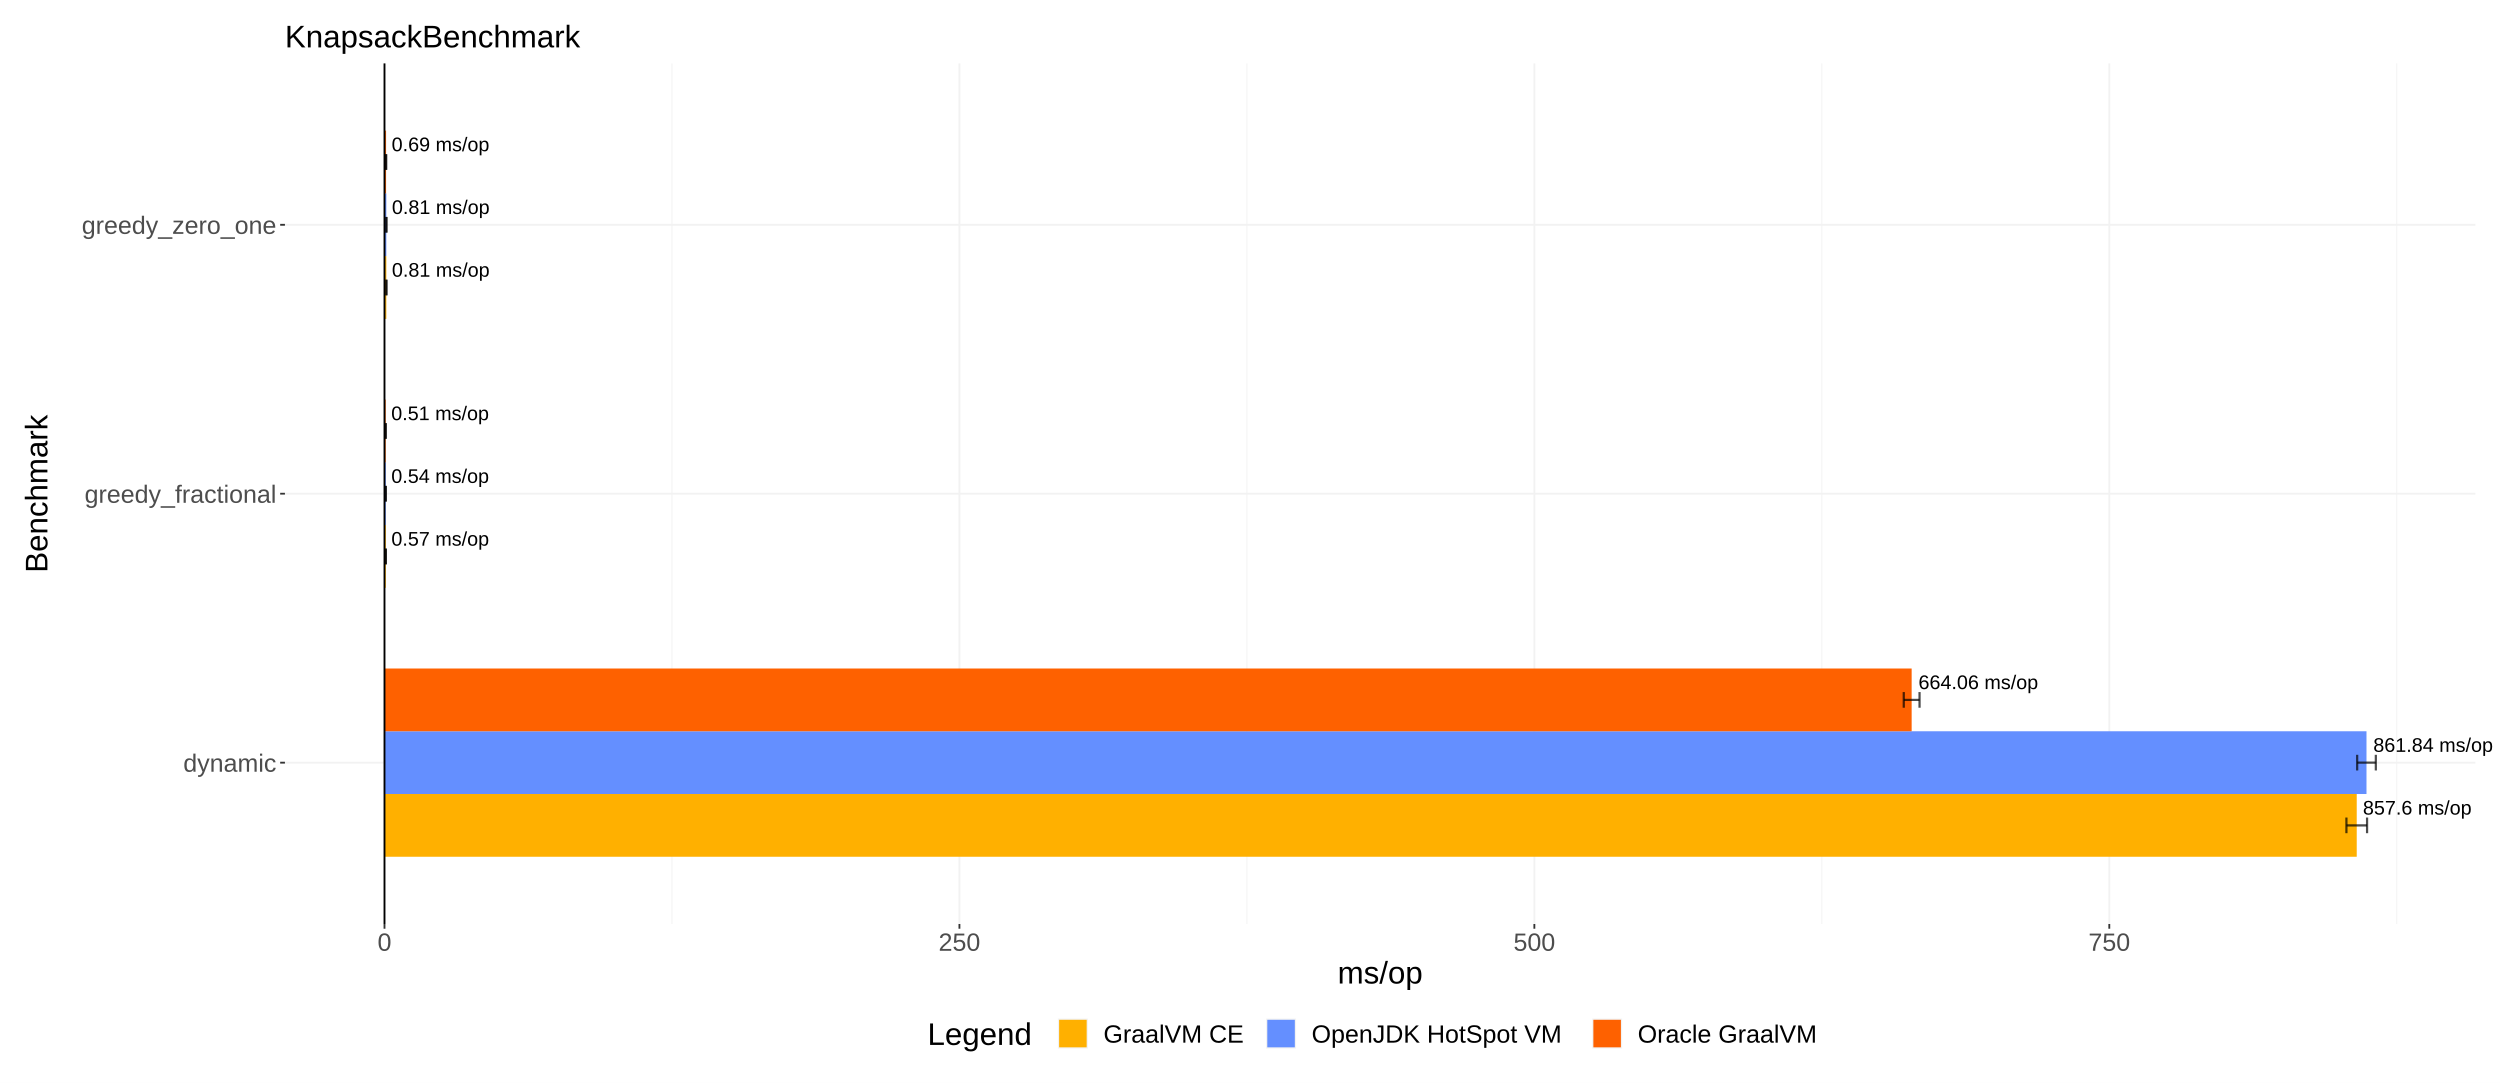
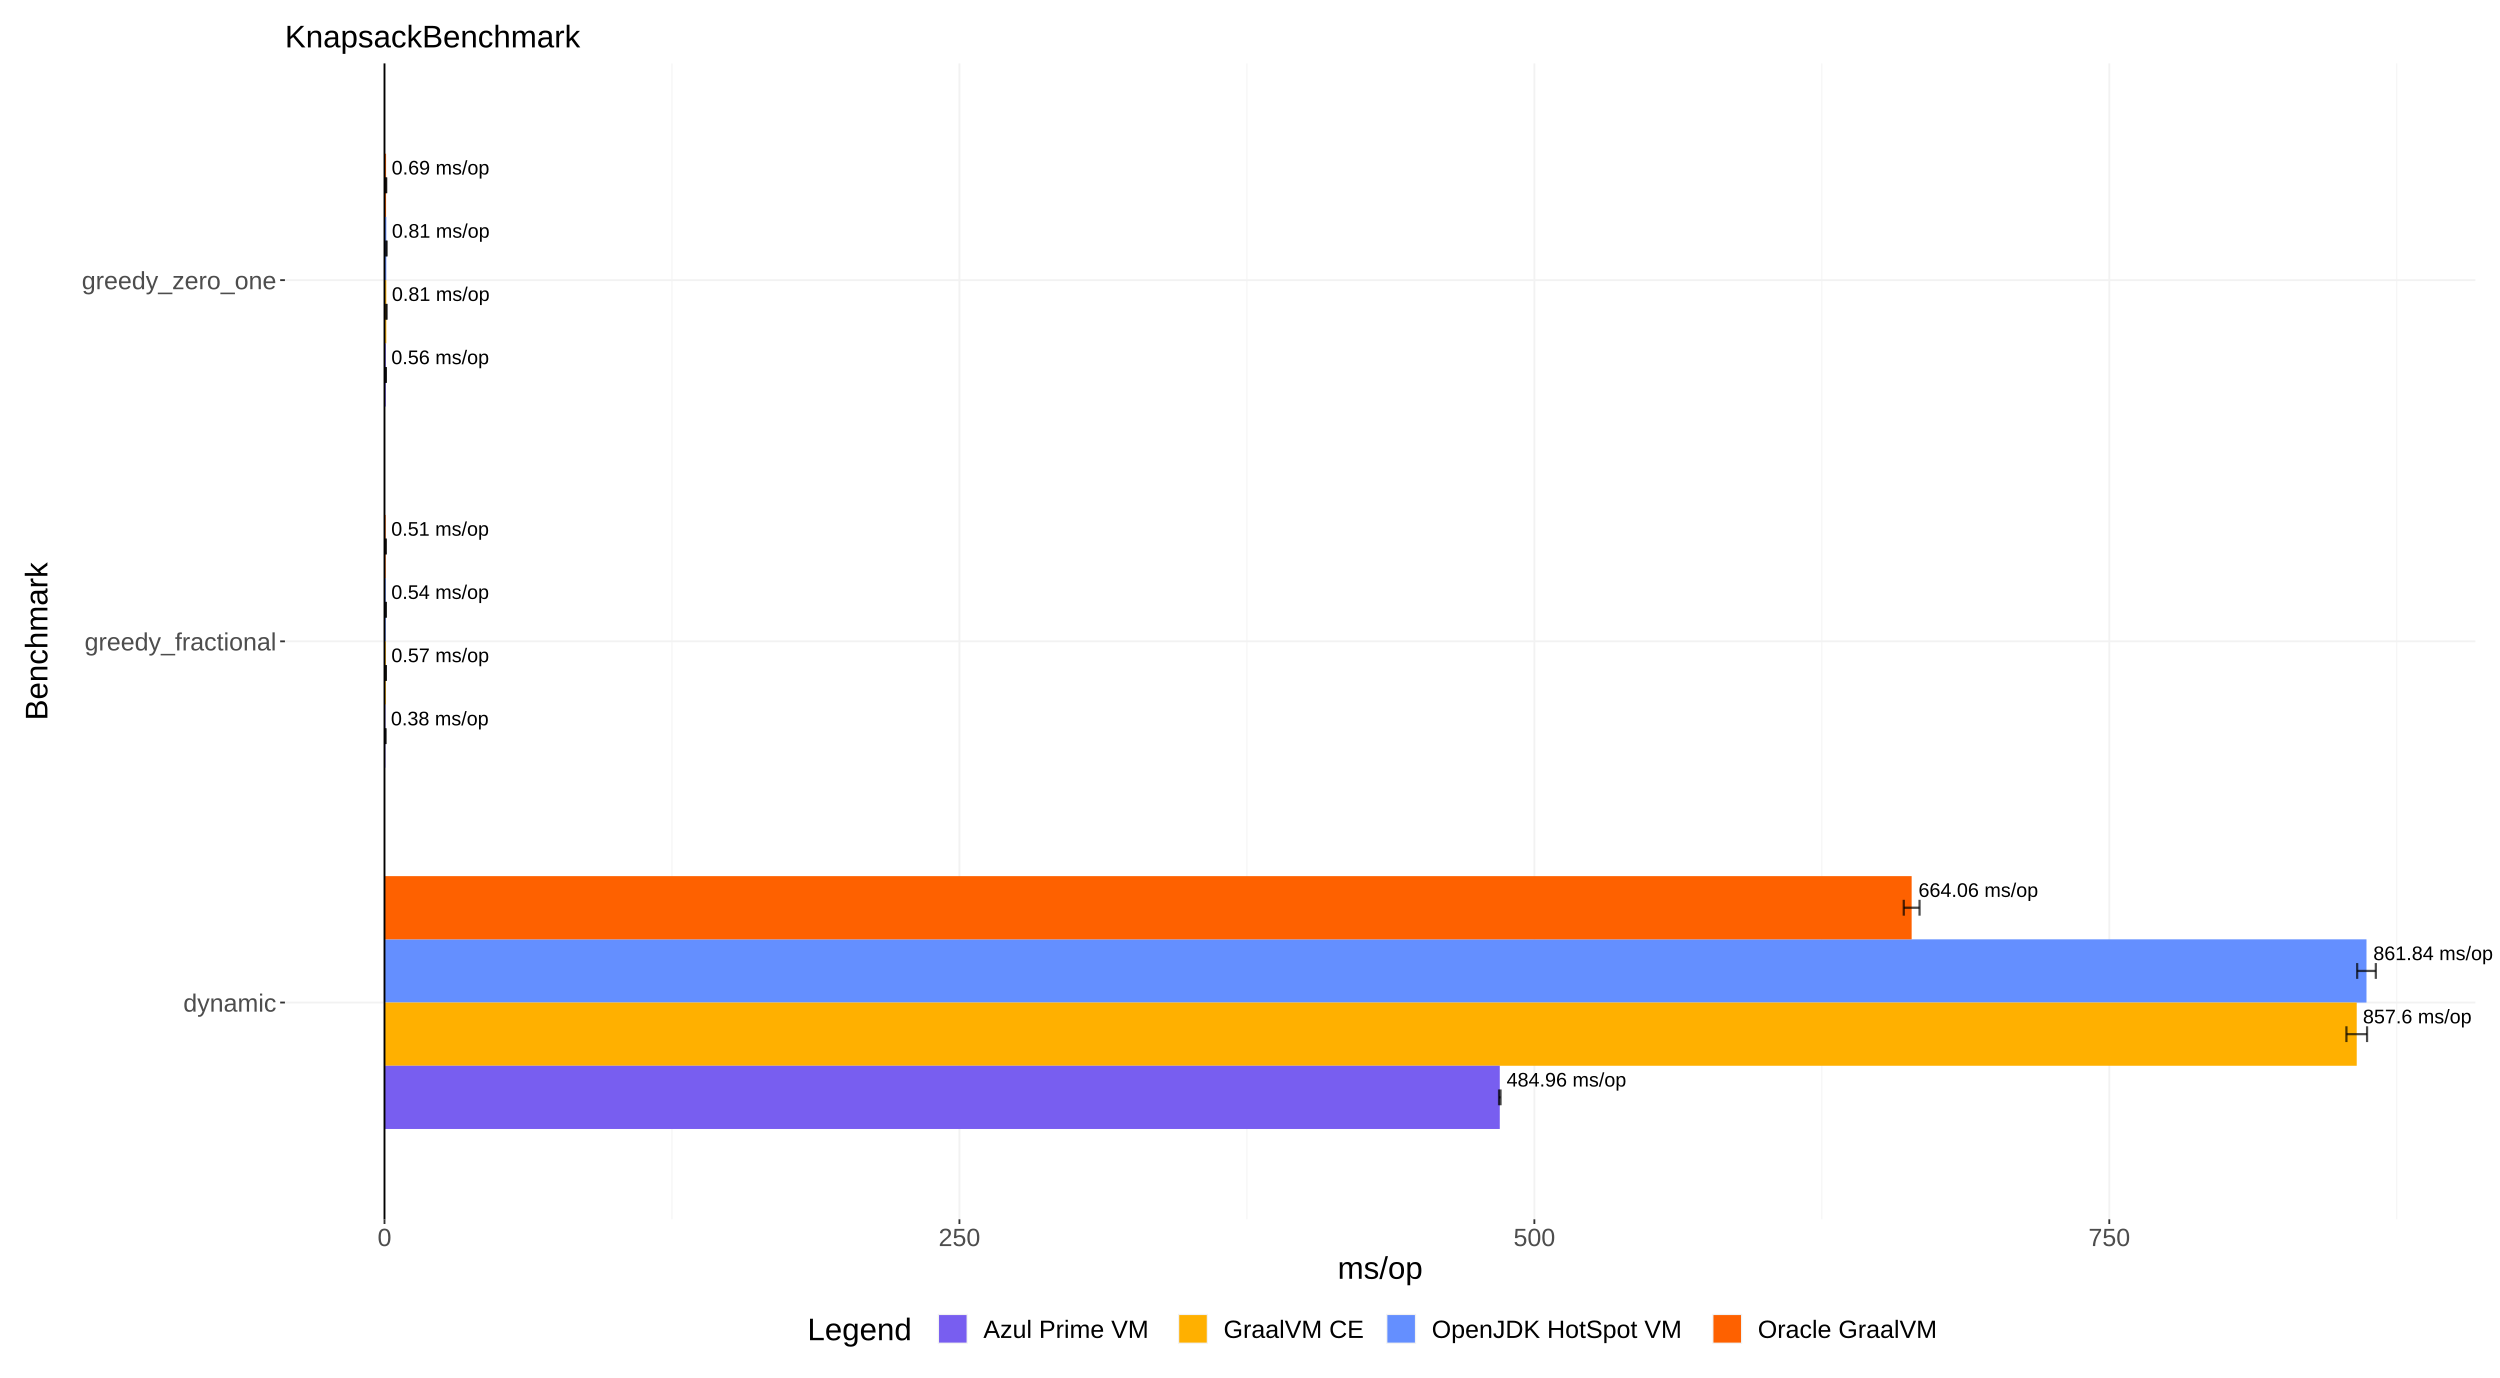
- <svg xmlns="http://www.w3.org/2000/svg" class="svglite" width="1440.00pt" height="623.62pt" viewBox="0 0 1440.00 623.62">
+ <svg xmlns="http://www.w3.org/2000/svg" class="svglite" width="1440.00pt" height="793.70pt" viewBox="0 0 1440.00 793.70">
  <defs>
    <style type="text/css">
    .svglite line, .svglite polyline, .svglite polygon, .svglite path, .svglite rect, .svglite circle {
      fill: none;
      stroke: #000000;
      stroke-linecap: round;
      stroke-linejoin: round;
      stroke-miterlimit: 10.00;
    }
    .svglite text {
      white-space: pre;
    }
  </style>
  </defs>
  <rect width="100%" height="100%" style="stroke: none; fill: #FFFFFF;" />
  <defs>
-     <clipPath id="cpMC4wMHwxNDQwLjAwfDAuMDB8NjIzLjYy">
-       <rect x="0.00" y="0.00" width="1440.00" height="623.62" />
+     <clipPath id="cpMC4wMHwxNDQwLjAwfDAuMDB8NzkzLjcw">
+       <rect x="0.00" y="0.00" width="1440.00" height="793.70" />
    </clipPath>
  </defs>
-   <g clip-path="url(#cpMC4wMHwxNDQwLjAwfDAuMDB8NjIzLjYy)">
-     <rect x="0.00" y="0.00" width="1440.00" height="623.62" style="stroke-width: 1.07; stroke: #FFFFFF; fill: #FFFFFF;" />
-     <rect x="164.12" y="36.52" width="1261.70" height="495.70" style="stroke-width: 1.07; stroke: none;" />
-     <polyline points="387.05,532.22 387.05,36.52 " style="stroke-width: 0.53; stroke: #F2F2F2; stroke-linecap: butt;" />
-     <polyline points="718.21,532.22 718.21,36.52 " style="stroke-width: 0.53; stroke: #F2F2F2; stroke-linecap: butt;" />
-     <polyline points="1049.37,532.22 1049.37,36.52 " style="stroke-width: 0.53; stroke: #F2F2F2; stroke-linecap: butt;" />
-     <polyline points="1380.53,532.22 1380.53,36.52 " style="stroke-width: 0.53; stroke: #F2F2F2; stroke-linecap: butt;" />
-     <polyline points="164.12,439.28 1425.83,439.28 " style="stroke-width: 1.07; stroke: #F2F2F2; stroke-linecap: butt;" />
-     <polyline points="164.12,284.37 1425.83,284.37 " style="stroke-width: 1.07; stroke: #F2F2F2; stroke-linecap: butt;" />
-     <polyline points="164.12,129.47 1425.83,129.47 " style="stroke-width: 1.07; stroke: #F2F2F2; stroke-linecap: butt;" />
-     <polyline points="221.47,532.22 221.47,36.52 " style="stroke-width: 1.07; stroke: #F2F2F2; stroke-linecap: butt;" />
-     <polyline points="552.63,532.22 552.63,36.52 " style="stroke-width: 1.07; stroke: #F2F2F2; stroke-linecap: butt;" />
-     <polyline points="883.79,532.22 883.79,36.52 " style="stroke-width: 1.07; stroke: #F2F2F2; stroke-linecap: butt;" />
-     <polyline points="1214.95,532.22 1214.95,36.52 " style="stroke-width: 1.07; stroke: #F2F2F2; stroke-linecap: butt;" />
-     <rect x="221.47" y="421.21" width="1141.63" height="36.14" style="stroke-width: 1.07; stroke: none; stroke-linecap: butt; stroke-linejoin: miter; fill: #648FFF;" />
-     <rect x="221.47" y="266.30" width="0.72" height="36.14" style="stroke-width: 1.07; stroke: none; stroke-linecap: butt; stroke-linejoin: miter; fill: #648FFF;" />
-     <rect x="221.47" y="111.39" width="1.07" height="36.14" style="stroke-width: 1.07; stroke: none; stroke-linecap: butt; stroke-linejoin: miter; fill: #648FFF;" />
-     <rect x="221.47" y="457.35" width="1136.01" height="36.14" style="stroke-width: 1.07; stroke: none; stroke-linecap: butt; stroke-linejoin: miter; fill: #FFB000;" />
-     <rect x="221.47" y="302.45" width="0.76" height="36.14" style="stroke-width: 1.07; stroke: none; stroke-linecap: butt; stroke-linejoin: miter; fill: #FFB000;" />
-     <rect x="221.47" y="147.54" width="1.07" height="36.14" style="stroke-width: 1.07; stroke: none; stroke-linecap: butt; stroke-linejoin: miter; fill: #FFB000;" />
-     <rect x="221.47" y="385.06" width="879.64" height="36.14" style="stroke-width: 1.07; stroke: none; stroke-linecap: butt; stroke-linejoin: miter; fill: #FE6100;" />
-     <rect x="221.47" y="230.16" width="0.68" height="36.14" style="stroke-width: 1.07; stroke: none; stroke-linecap: butt; stroke-linejoin: miter; fill: #FE6100;" />
-     <rect x="221.47" y="75.25" width="0.91" height="36.14" style="stroke-width: 1.07; stroke: none; stroke-linecap: butt; stroke-linejoin: miter; fill: #FE6100;" />
-     <text x="1367.02" y="433.06" style="font-size: 11.38px; font-family: &quot;Liberation Sans&quot;;" textLength="78.43px" lengthAdjust="spacingAndGlyphs">861.84 ms/op</text>
-     <text x="225.39" y="278.15" style="font-size: 11.38px; font-family: &quot;Liberation Sans&quot;;" textLength="63.96px" lengthAdjust="spacingAndGlyphs">0.54 ms/op</text>
-     <text x="225.74" y="123.25" style="font-size: 11.38px; font-family: &quot;Liberation Sans&quot;;" textLength="63.96px" lengthAdjust="spacingAndGlyphs">0.81 ms/op</text>
-     <text x="1361.04" y="469.20" style="font-size: 11.38px; font-family: &quot;Liberation Sans&quot;;" textLength="71.19px" lengthAdjust="spacingAndGlyphs">857.6 ms/op</text>
-     <text x="225.43" y="314.30" style="font-size: 11.38px; font-family: &quot;Liberation Sans&quot;;" textLength="63.96px" lengthAdjust="spacingAndGlyphs">0.57 ms/op</text>
-     <text x="225.74" y="159.39" style="font-size: 11.38px; font-family: &quot;Liberation Sans&quot;;" textLength="63.96px" lengthAdjust="spacingAndGlyphs">0.81 ms/op</text>
-     <text x="1105.04" y="396.91" style="font-size: 11.38px; font-family: &quot;Liberation Sans&quot;;" textLength="78.43px" lengthAdjust="spacingAndGlyphs">664.06 ms/op</text>
-     <text x="225.35" y="242.01" style="font-size: 11.38px; font-family: &quot;Liberation Sans&quot;;" textLength="63.96px" lengthAdjust="spacingAndGlyphs">0.51 ms/op</text>
-     <text x="225.59" y="87.10" style="font-size: 11.38px; font-family: &quot;Liberation Sans&quot;;" textLength="63.96px" lengthAdjust="spacingAndGlyphs">0.69 ms/op</text>
-     <polyline points="1368.48,443.80 1368.48,434.76 " style="stroke-width: 1.28; stroke: #000000; stroke-opacity: 0.70; stroke-linecap: butt;" />
-     <polyline points="1368.48,439.28 1357.73,439.28 " style="stroke-width: 1.28; stroke: #000000; stroke-opacity: 0.70; stroke-linecap: butt;" />
-     <polyline points="1357.73,443.80 1357.73,434.76 " style="stroke-width: 1.28; stroke: #000000; stroke-opacity: 0.70; stroke-linecap: butt;" />
-     <polyline points="222.20,288.89 222.20,279.86 " style="stroke-width: 1.28; stroke: #000000; stroke-opacity: 0.70; stroke-linecap: butt;" />
-     <polyline points="222.20,284.37 222.18,284.37 " style="stroke-width: 1.28; stroke: #000000; stroke-opacity: 0.70; stroke-linecap: butt;" />
-     <polyline points="222.18,288.89 222.18,279.86 " style="stroke-width: 1.28; stroke: #000000; stroke-opacity: 0.70; stroke-linecap: butt;" />
-     <polyline points="222.59,133.98 222.59,124.95 " style="stroke-width: 1.28; stroke: #000000; stroke-opacity: 0.70; stroke-linecap: butt;" />
-     <polyline points="222.59,129.47 222.50,129.47 " style="stroke-width: 1.28; stroke: #000000; stroke-opacity: 0.70; stroke-linecap: butt;" />
-     <polyline points="222.50,133.98 222.50,124.95 " style="stroke-width: 1.28; stroke: #000000; stroke-opacity: 0.70; stroke-linecap: butt;" />
-     <polyline points="1363.43,479.94 1363.43,470.91 " style="stroke-width: 1.28; stroke: #000000; stroke-opacity: 0.70; stroke-linecap: butt;" />
-     <polyline points="1363.43,475.43 1351.54,475.43 " style="stroke-width: 1.28; stroke: #000000; stroke-opacity: 0.70; stroke-linecap: butt;" />
-     <polyline points="1351.54,479.94 1351.54,470.91 " style="stroke-width: 1.28; stroke: #000000; stroke-opacity: 0.70; stroke-linecap: butt;" />
-     <polyline points="222.24,325.04 222.24,316.00 " style="stroke-width: 1.28; stroke: #000000; stroke-opacity: 0.70; stroke-linecap: butt;" />
-     <polyline points="222.24,320.52 222.21,320.52 " style="stroke-width: 1.28; stroke: #000000; stroke-opacity: 0.70; stroke-linecap: butt;" />
-     <polyline points="222.21,325.04 222.21,316.00 " style="stroke-width: 1.28; stroke: #000000; stroke-opacity: 0.70; stroke-linecap: butt;" />
-     <polyline points="222.56,170.13 222.56,161.09 " style="stroke-width: 1.28; stroke: #000000; stroke-opacity: 0.70; stroke-linecap: butt;" />
-     <polyline points="222.56,165.61 222.53,165.61 " style="stroke-width: 1.28; stroke: #000000; stroke-opacity: 0.70; stroke-linecap: butt;" />
-     <polyline points="222.53,170.13 222.53,161.09 " style="stroke-width: 1.28; stroke: #000000; stroke-opacity: 0.70; stroke-linecap: butt;" />
-     <polyline points="1105.66,407.65 1105.66,398.62 " style="stroke-width: 1.28; stroke: #000000; stroke-opacity: 0.70; stroke-linecap: butt;" />
-     <polyline points="1105.66,403.14 1096.57,403.14 " style="stroke-width: 1.28; stroke: #000000; stroke-opacity: 0.70; stroke-linecap: butt;" />
-     <polyline points="1096.57,407.65 1096.57,398.62 " style="stroke-width: 1.28; stroke: #000000; stroke-opacity: 0.70; stroke-linecap: butt;" />
-     <polyline points="222.16,252.75 222.16,243.71 " style="stroke-width: 1.28; stroke: #000000; stroke-opacity: 0.70; stroke-linecap: butt;" />
-     <polyline points="222.16,248.23 222.14,248.23 " style="stroke-width: 1.28; stroke: #000000; stroke-opacity: 0.70; stroke-linecap: butt;" />
-     <polyline points="222.14,252.75 222.14,243.71 " style="stroke-width: 1.28; stroke: #000000; stroke-opacity: 0.70; stroke-linecap: butt;" />
-     <polyline points="222.40,97.84 222.40,88.80 " style="stroke-width: 1.28; stroke: #000000; stroke-opacity: 0.70; stroke-linecap: butt;" />
-     <polyline points="222.40,93.32 222.37,93.32 " style="stroke-width: 1.28; stroke: #000000; stroke-opacity: 0.70; stroke-linecap: butt;" />
-     <polyline points="222.37,97.84 222.37,88.80 " style="stroke-width: 1.28; stroke: #000000; stroke-opacity: 0.70; stroke-linecap: butt;" />
-     <line x1="221.47" y1="532.22" x2="221.47" y2="36.52" style="stroke-width: 1.07; stroke-linecap: butt;" />
-     <text x="159.19" y="444.53" text-anchor="end" style="font-size: 14.40px;fill: #4D4D4D; font-family: &quot;Liberation Sans&quot;;" textLength="61.52px" lengthAdjust="spacingAndGlyphs">dynamic</text>
-     <text x="159.19" y="289.62" text-anchor="end" style="font-size: 14.40px;fill: #4D4D4D; font-family: &quot;Liberation Sans&quot;;" textLength="125.41px" lengthAdjust="spacingAndGlyphs">greedy_fractional</text>
-     <text x="159.19" y="134.71" text-anchor="end" style="font-size: 14.40px;fill: #4D4D4D; font-family: &quot;Liberation Sans&quot;;" textLength="122.10px" lengthAdjust="spacingAndGlyphs">greedy_zero_one</text>
-     <polyline points="161.38,439.28 164.12,439.28 " style="stroke-width: 1.07; stroke: #333333; stroke-linecap: butt;" />
-     <polyline points="161.38,284.37 164.12,284.37 " style="stroke-width: 1.07; stroke: #333333; stroke-linecap: butt;" />
-     <polyline points="161.38,129.47 164.12,129.47 " style="stroke-width: 1.07; stroke: #333333; stroke-linecap: butt;" />
-     <polyline points="221.47,534.96 221.47,532.22 " style="stroke-width: 1.07; stroke: #333333; stroke-linecap: butt;" />
-     <polyline points="552.63,534.96 552.63,532.22 " style="stroke-width: 1.07; stroke: #333333; stroke-linecap: butt;" />
-     <polyline points="883.79,534.96 883.79,532.22 " style="stroke-width: 1.07; stroke: #333333; stroke-linecap: butt;" />
-     <polyline points="1214.95,534.96 1214.95,532.22 " style="stroke-width: 1.07; stroke: #333333; stroke-linecap: butt;" />
-     <text x="221.47" y="547.65" text-anchor="middle" style="font-size: 14.40px;fill: #4D4D4D; font-family: &quot;Liberation Sans&quot;;" textLength="9.16px" lengthAdjust="spacingAndGlyphs">0</text>
-     <text x="552.63" y="547.65" text-anchor="middle" style="font-size: 14.40px;fill: #4D4D4D; font-family: &quot;Liberation Sans&quot;;" textLength="27.48px" lengthAdjust="spacingAndGlyphs">250</text>
-     <text x="883.79" y="547.65" text-anchor="middle" style="font-size: 14.40px;fill: #4D4D4D; font-family: &quot;Liberation Sans&quot;;" textLength="27.48px" lengthAdjust="spacingAndGlyphs">500</text>
-     <text x="1214.95" y="547.65" text-anchor="middle" style="font-size: 14.40px;fill: #4D4D4D; font-family: &quot;Liberation Sans&quot;;" textLength="27.48px" lengthAdjust="spacingAndGlyphs">750</text>
-     <text x="794.98" y="566.51" text-anchor="middle" style="font-size: 18.00px; font-family: &quot;Liberation Sans&quot;;" textLength="55.41px" lengthAdjust="spacingAndGlyphs">ms/op</text>
-     <text transform="translate(27.30,284.37) rotate(-90)" text-anchor="middle" style="font-size: 18.00px; font-family: &quot;Liberation Sans&quot;;" textLength="102.52px" lengthAdjust="spacingAndGlyphs">Benchmark</text>
-     <rect x="528.78" y="581.21" width="532.38" height="28.24" style="stroke-width: 1.07; stroke: none; fill: #FFFFFF;" />
-     <text x="534.26" y="601.89" style="font-size: 18.00px; font-family: &quot;Liberation Sans&quot;;" textLength="66.12px" lengthAdjust="spacingAndGlyphs">Legend</text>
-     <rect x="609.35" y="586.69" width="17.28" height="17.28" style="stroke-width: 1.07; stroke: none; fill: #F2F2F2;" />
-     <rect x="610.06" y="587.40" width="15.86" height="15.86" style="stroke-width: 1.07; stroke: none; stroke-linecap: butt; stroke-linejoin: miter; fill: #FFB000;" />
-     <rect x="729.25" y="586.69" width="17.28" height="17.28" style="stroke-width: 1.07; stroke: none; fill: #F2F2F2;" />
-     <rect x="729.96" y="587.40" width="15.86" height="15.86" style="stroke-width: 1.07; stroke: none; stroke-linecap: butt; stroke-linejoin: miter; fill: #648FFF;" />
-     <rect x="917.07" y="586.69" width="17.28" height="17.28" style="stroke-width: 1.07; stroke: none; fill: #F2F2F2;" />
-     <rect x="917.78" y="587.40" width="15.86" height="15.86" style="stroke-width: 1.07; stroke: none; stroke-linecap: butt; stroke-linejoin: miter; fill: #FE6100;" />
-     <text x="635.59" y="600.57" style="font-size: 14.40px; font-family: &quot;Liberation Sans&quot;;" textLength="84.69px" lengthAdjust="spacingAndGlyphs">GraalVM CE</text>
-     <text x="755.49" y="600.57" style="font-size: 14.40px; font-family: &quot;Liberation Sans&quot;;" textLength="152.61px" lengthAdjust="spacingAndGlyphs">OpenJDK HotSpot VM</text>
-     <text x="943.32" y="600.57" style="font-size: 14.40px; font-family: &quot;Liberation Sans&quot;;" textLength="112.37px" lengthAdjust="spacingAndGlyphs">Oracle GraalVM</text>
+   <g clip-path="url(#cpMC4wMHwxNDQwLjAwfDAuMDB8NzkzLjcw)">
+     <rect x="0.00" y="0.00" width="1440.00" height="793.70" style="stroke-width: 1.07; stroke: #FFFFFF; fill: #FFFFFF;" />
+     <rect x="164.12" y="36.52" width="1261.70" height="665.78" style="stroke-width: 1.07; stroke: none;" />
+     <polyline points="387.05,702.30 387.05,36.52 " style="stroke-width: 0.53; stroke: #F2F2F2; stroke-linecap: butt;" />
+     <polyline points="718.21,702.30 718.21,36.52 " style="stroke-width: 0.53; stroke: #F2F2F2; stroke-linecap: butt;" />
+     <polyline points="1049.37,702.30 1049.37,36.52 " style="stroke-width: 0.53; stroke: #F2F2F2; stroke-linecap: butt;" />
+     <polyline points="1380.53,702.30 1380.53,36.52 " style="stroke-width: 0.53; stroke: #F2F2F2; stroke-linecap: butt;" />
+     <polyline points="164.12,577.47 1425.83,577.47 " style="stroke-width: 1.07; stroke: #F2F2F2; stroke-linecap: butt;" />
+     <polyline points="164.12,369.41 1425.83,369.41 " style="stroke-width: 1.07; stroke: #F2F2F2; stroke-linecap: butt;" />
+     <polyline points="164.12,161.36 1425.83,161.36 " style="stroke-width: 1.07; stroke: #F2F2F2; stroke-linecap: butt;" />
+     <polyline points="221.47,702.30 221.47,36.52 " style="stroke-width: 1.07; stroke: #F2F2F2; stroke-linecap: butt;" />
+     <polyline points="552.63,702.30 552.63,36.52 " style="stroke-width: 1.07; stroke: #F2F2F2; stroke-linecap: butt;" />
+     <polyline points="883.79,702.30 883.79,36.52 " style="stroke-width: 1.07; stroke: #F2F2F2; stroke-linecap: butt;" />
+     <polyline points="1214.95,702.30 1214.95,36.52 " style="stroke-width: 1.07; stroke: #F2F2F2; stroke-linecap: butt;" />
+     <rect x="221.47" y="541.06" width="1141.63" height="36.41" style="stroke-width: 1.07; stroke: none; stroke-linecap: butt; stroke-linejoin: miter; fill: #648FFF;" />
+     <rect x="221.47" y="333.00" width="0.72" height="36.41" style="stroke-width: 1.07; stroke: none; stroke-linecap: butt; stroke-linejoin: miter; fill: #648FFF;" />
+     <rect x="221.47" y="124.95" width="1.07" height="36.41" style="stroke-width: 1.07; stroke: none; stroke-linecap: butt; stroke-linejoin: miter; fill: #648FFF;" />
+     <rect x="221.47" y="577.47" width="1136.01" height="36.41" style="stroke-width: 1.07; stroke: none; stroke-linecap: butt; stroke-linejoin: miter; fill: #FFB000;" />
+     <rect x="221.47" y="369.41" width="0.76" height="36.41" style="stroke-width: 1.07; stroke: none; stroke-linecap: butt; stroke-linejoin: miter; fill: #FFB000;" />
+     <rect x="221.47" y="161.36" width="1.07" height="36.41" style="stroke-width: 1.07; stroke: none; stroke-linecap: butt; stroke-linejoin: miter; fill: #FFB000;" />
+     <rect x="221.47" y="504.65" width="879.64" height="36.41" style="stroke-width: 1.07; stroke: none; stroke-linecap: butt; stroke-linejoin: miter; fill: #FE6100;" />
+     <rect x="221.47" y="296.59" width="0.68" height="36.41" style="stroke-width: 1.07; stroke: none; stroke-linecap: butt; stroke-linejoin: miter; fill: #FE6100;" />
+     <rect x="221.47" y="88.54" width="0.91" height="36.41" style="stroke-width: 1.07; stroke: none; stroke-linecap: butt; stroke-linejoin: miter; fill: #FE6100;" />
+     <rect x="221.47" y="613.88" width="642.40" height="36.41" style="stroke-width: 1.07; stroke: none; stroke-linecap: butt; stroke-linejoin: miter; fill: #785EF0;" />
+     <rect x="221.47" y="405.82" width="0.50" height="36.41" style="stroke-width: 1.07; stroke: none; stroke-linecap: butt; stroke-linejoin: miter; fill: #785EF0;" />
+     <rect x="221.47" y="197.77" width="0.74" height="36.41" style="stroke-width: 1.07; stroke: none; stroke-linecap: butt; stroke-linejoin: miter; fill: #785EF0;" />
+     <text x="1367.02" y="553.04" style="font-size: 11.38px; font-family: &quot;Liberation Sans&quot;;" textLength="78.43px" lengthAdjust="spacingAndGlyphs">861.84 ms/op</text>
+     <text x="225.39" y="344.99" style="font-size: 11.38px; font-family: &quot;Liberation Sans&quot;;" textLength="63.96px" lengthAdjust="spacingAndGlyphs">0.54 ms/op</text>
+     <text x="225.74" y="136.93" style="font-size: 11.38px; font-family: &quot;Liberation Sans&quot;;" textLength="63.96px" lengthAdjust="spacingAndGlyphs">0.81 ms/op</text>
+     <text x="1361.04" y="589.45" style="font-size: 11.38px; font-family: &quot;Liberation Sans&quot;;" textLength="71.19px" lengthAdjust="spacingAndGlyphs">857.6 ms/op</text>
+     <text x="225.43" y="381.40" style="font-size: 11.38px; font-family: &quot;Liberation Sans&quot;;" textLength="63.96px" lengthAdjust="spacingAndGlyphs">0.57 ms/op</text>
+     <text x="225.74" y="173.34" style="font-size: 11.38px; font-family: &quot;Liberation Sans&quot;;" textLength="63.96px" lengthAdjust="spacingAndGlyphs">0.81 ms/op</text>
+     <text x="1105.04" y="516.63" style="font-size: 11.38px; font-family: &quot;Liberation Sans&quot;;" textLength="78.43px" lengthAdjust="spacingAndGlyphs">664.06 ms/op</text>
+     <text x="225.35" y="308.58" style="font-size: 11.38px; font-family: &quot;Liberation Sans&quot;;" textLength="63.96px" lengthAdjust="spacingAndGlyphs">0.51 ms/op</text>
+     <text x="225.59" y="100.52" style="font-size: 11.38px; font-family: &quot;Liberation Sans&quot;;" textLength="63.96px" lengthAdjust="spacingAndGlyphs">0.69 ms/op</text>
+     <text x="867.79" y="625.86" style="font-size: 11.38px; font-family: &quot;Liberation Sans&quot;;" textLength="78.43px" lengthAdjust="spacingAndGlyphs">484.96 ms/op</text>
+     <text x="225.18" y="417.81" style="font-size: 11.38px; font-family: &quot;Liberation Sans&quot;;" textLength="63.96px" lengthAdjust="spacingAndGlyphs">0.38 ms/op</text>
+     <text x="225.41" y="209.75" style="font-size: 11.38px; font-family: &quot;Liberation Sans&quot;;" textLength="63.96px" lengthAdjust="spacingAndGlyphs">0.56 ms/op</text>
+     <polyline points="1368.48,563.82 1368.48,554.71 " style="stroke-width: 1.28; stroke: #000000; stroke-opacity: 0.70; stroke-linecap: butt;" />
+     <polyline points="1368.48,559.26 1357.73,559.26 " style="stroke-width: 1.28; stroke: #000000; stroke-opacity: 0.70; stroke-linecap: butt;" />
+     <polyline points="1357.73,563.82 1357.73,554.71 " style="stroke-width: 1.28; stroke: #000000; stroke-opacity: 0.70; stroke-linecap: butt;" />
+     <polyline points="222.20,355.76 222.20,346.66 " style="stroke-width: 1.28; stroke: #000000; stroke-opacity: 0.70; stroke-linecap: butt;" />
+     <polyline points="222.20,351.21 222.18,351.21 " style="stroke-width: 1.28; stroke: #000000; stroke-opacity: 0.70; stroke-linecap: butt;" />
+     <polyline points="222.18,355.76 222.18,346.66 " style="stroke-width: 1.28; stroke: #000000; stroke-opacity: 0.70; stroke-linecap: butt;" />
+     <polyline points="222.59,147.70 222.59,138.60 " style="stroke-width: 1.28; stroke: #000000; stroke-opacity: 0.70; stroke-linecap: butt;" />
+     <polyline points="222.59,143.15 222.50,143.15 " style="stroke-width: 1.28; stroke: #000000; stroke-opacity: 0.70; stroke-linecap: butt;" />
+     <polyline points="222.50,147.70 222.50,138.60 " style="stroke-width: 1.28; stroke: #000000; stroke-opacity: 0.70; stroke-linecap: butt;" />
+     <polyline points="1363.43,600.23 1363.43,591.12 " style="stroke-width: 1.28; stroke: #000000; stroke-opacity: 0.70; stroke-linecap: butt;" />
+     <polyline points="1363.43,595.67 1351.54,595.67 " style="stroke-width: 1.28; stroke: #000000; stroke-opacity: 0.70; stroke-linecap: butt;" />
+     <polyline points="1351.54,600.23 1351.54,591.12 " style="stroke-width: 1.28; stroke: #000000; stroke-opacity: 0.70; stroke-linecap: butt;" />
+     <polyline points="222.24,392.17 222.24,383.07 " style="stroke-width: 1.28; stroke: #000000; stroke-opacity: 0.70; stroke-linecap: butt;" />
+     <polyline points="222.24,387.62 222.21,387.62 " style="stroke-width: 1.28; stroke: #000000; stroke-opacity: 0.70; stroke-linecap: butt;" />
+     <polyline points="222.21,392.17 222.21,383.07 " style="stroke-width: 1.28; stroke: #000000; stroke-opacity: 0.70; stroke-linecap: butt;" />
+     <polyline points="222.56,184.11 222.56,175.01 " style="stroke-width: 1.28; stroke: #000000; stroke-opacity: 0.70; stroke-linecap: butt;" />
+     <polyline points="222.56,179.56 222.53,179.56 " style="stroke-width: 1.28; stroke: #000000; stroke-opacity: 0.70; stroke-linecap: butt;" />
+     <polyline points="222.53,184.11 222.53,175.01 " style="stroke-width: 1.28; stroke: #000000; stroke-opacity: 0.70; stroke-linecap: butt;" />
+     <polyline points="1105.66,527.41 1105.66,518.30 " style="stroke-width: 1.28; stroke: #000000; stroke-opacity: 0.70; stroke-linecap: butt;" />
+     <polyline points="1105.66,522.85 1096.57,522.85 " style="stroke-width: 1.28; stroke: #000000; stroke-opacity: 0.70; stroke-linecap: butt;" />
+     <polyline points="1096.57,527.41 1096.57,518.30 " style="stroke-width: 1.28; stroke: #000000; stroke-opacity: 0.70; stroke-linecap: butt;" />
+     <polyline points="222.16,319.35 222.16,310.25 " style="stroke-width: 1.28; stroke: #000000; stroke-opacity: 0.70; stroke-linecap: butt;" />
+     <polyline points="222.16,314.80 222.14,314.80 " style="stroke-width: 1.28; stroke: #000000; stroke-opacity: 0.70; stroke-linecap: butt;" />
+     <polyline points="222.14,319.35 222.14,310.25 " style="stroke-width: 1.28; stroke: #000000; stroke-opacity: 0.70; stroke-linecap: butt;" />
+     <polyline points="222.40,111.29 222.40,102.19 " style="stroke-width: 1.28; stroke: #000000; stroke-opacity: 0.70; stroke-linecap: butt;" />
+     <polyline points="222.40,106.74 222.37,106.74 " style="stroke-width: 1.28; stroke: #000000; stroke-opacity: 0.70; stroke-linecap: butt;" />
+     <polyline points="222.37,111.29 222.37,102.19 " style="stroke-width: 1.28; stroke: #000000; stroke-opacity: 0.70; stroke-linecap: butt;" />
+     <polyline points="864.31,636.64 864.31,627.53 " style="stroke-width: 1.28; stroke: #000000; stroke-opacity: 0.70; stroke-linecap: butt;" />
+     <polyline points="864.31,632.08 863.44,632.08 " style="stroke-width: 1.28; stroke: #000000; stroke-opacity: 0.70; stroke-linecap: butt;" />
+     <polyline points="863.44,636.64 863.44,627.53 " style="stroke-width: 1.28; stroke: #000000; stroke-opacity: 0.70; stroke-linecap: butt;" />
+     <polyline points="221.99,428.58 221.99,419.48 " style="stroke-width: 1.28; stroke: #000000; stroke-opacity: 0.70; stroke-linecap: butt;" />
+     <polyline points="221.99,424.03 221.96,424.03 " style="stroke-width: 1.28; stroke: #000000; stroke-opacity: 0.70; stroke-linecap: butt;" />
+     <polyline points="221.96,428.58 221.96,419.48 " style="stroke-width: 1.28; stroke: #000000; stroke-opacity: 0.70; stroke-linecap: butt;" />
+     <polyline points="222.23,220.52 222.23,211.42 " style="stroke-width: 1.28; stroke: #000000; stroke-opacity: 0.70; stroke-linecap: butt;" />
+     <polyline points="222.23,215.97 222.20,215.97 " style="stroke-width: 1.28; stroke: #000000; stroke-opacity: 0.70; stroke-linecap: butt;" />
+     <polyline points="222.20,220.52 222.20,211.42 " style="stroke-width: 1.28; stroke: #000000; stroke-opacity: 0.70; stroke-linecap: butt;" />
+     <line x1="221.47" y1="702.30" x2="221.47" y2="36.52" style="stroke-width: 1.07; stroke-linecap: butt;" />
+     <text x="159.19" y="582.71" text-anchor="end" style="font-size: 14.40px;fill: #4D4D4D; font-family: &quot;Liberation Sans&quot;;" textLength="61.52px" lengthAdjust="spacingAndGlyphs">dynamic</text>
+     <text x="159.19" y="374.66" text-anchor="end" style="font-size: 14.40px;fill: #4D4D4D; font-family: &quot;Liberation Sans&quot;;" textLength="125.41px" lengthAdjust="spacingAndGlyphs">greedy_fractional</text>
+     <text x="159.19" y="166.60" text-anchor="end" style="font-size: 14.40px;fill: #4D4D4D; font-family: &quot;Liberation Sans&quot;;" textLength="122.10px" lengthAdjust="spacingAndGlyphs">greedy_zero_one</text>
+     <polyline points="161.38,577.47 164.12,577.47 " style="stroke-width: 1.07; stroke: #333333; stroke-linecap: butt;" />
+     <polyline points="161.38,369.41 164.12,369.41 " style="stroke-width: 1.07; stroke: #333333; stroke-linecap: butt;" />
+     <polyline points="161.38,161.36 164.12,161.36 " style="stroke-width: 1.07; stroke: #333333; stroke-linecap: butt;" />
+     <polyline points="221.47,705.04 221.47,702.30 " style="stroke-width: 1.07; stroke: #333333; stroke-linecap: butt;" />
+     <polyline points="552.63,705.04 552.63,702.30 " style="stroke-width: 1.07; stroke: #333333; stroke-linecap: butt;" />
+     <polyline points="883.79,705.04 883.79,702.30 " style="stroke-width: 1.07; stroke: #333333; stroke-linecap: butt;" />
+     <polyline points="1214.95,705.04 1214.95,702.30 " style="stroke-width: 1.07; stroke: #333333; stroke-linecap: butt;" />
+     <text x="221.47" y="717.73" text-anchor="middle" style="font-size: 14.40px;fill: #4D4D4D; font-family: &quot;Liberation Sans&quot;;" textLength="9.16px" lengthAdjust="spacingAndGlyphs">0</text>
+     <text x="552.63" y="717.73" text-anchor="middle" style="font-size: 14.40px;fill: #4D4D4D; font-family: &quot;Liberation Sans&quot;;" textLength="27.48px" lengthAdjust="spacingAndGlyphs">250</text>
+     <text x="883.79" y="717.73" text-anchor="middle" style="font-size: 14.40px;fill: #4D4D4D; font-family: &quot;Liberation Sans&quot;;" textLength="27.48px" lengthAdjust="spacingAndGlyphs">500</text>
+     <text x="1214.95" y="717.73" text-anchor="middle" style="font-size: 14.40px;fill: #4D4D4D; font-family: &quot;Liberation Sans&quot;;" textLength="27.48px" lengthAdjust="spacingAndGlyphs">750</text>
+     <text x="794.98" y="736.59" text-anchor="middle" style="font-size: 18.00px; font-family: &quot;Liberation Sans&quot;;" textLength="55.41px" lengthAdjust="spacingAndGlyphs">ms/op</text>
+     <text transform="translate(27.30,369.41) rotate(-90)" text-anchor="middle" style="font-size: 18.00px; font-family: &quot;Liberation Sans&quot;;" textLength="102.52px" lengthAdjust="spacingAndGlyphs">Benchmark</text>
+     <rect x="459.61" y="751.29" width="670.73" height="28.24" style="stroke-width: 1.07; stroke: none; fill: #FFFFFF;" />
+     <text x="465.09" y="771.97" style="font-size: 18.00px; font-family: &quot;Liberation Sans&quot;;" textLength="66.12px" lengthAdjust="spacingAndGlyphs">Legend</text>
+     <rect x="540.17" y="756.77" width="17.28" height="17.28" style="stroke-width: 1.07; stroke: none; fill: #F2F2F2;" />
+     <rect x="540.88" y="757.48" width="15.86" height="15.86" style="stroke-width: 1.07; stroke: none; stroke-linecap: butt; stroke-linejoin: miter; fill: #785EF0;" />
+     <rect x="678.52" y="756.77" width="17.28" height="17.28" style="stroke-width: 1.07; stroke: none; fill: #F2F2F2;" />
+     <rect x="679.23" y="757.48" width="15.86" height="15.86" style="stroke-width: 1.07; stroke: none; stroke-linecap: butt; stroke-linejoin: miter; fill: #FFB000;" />
+     <rect x="798.42" y="756.77" width="17.28" height="17.28" style="stroke-width: 1.07; stroke: none; fill: #F2F2F2;" />
+     <rect x="799.13" y="757.48" width="15.86" height="15.86" style="stroke-width: 1.07; stroke: none; stroke-linecap: butt; stroke-linejoin: miter; fill: #648FFF;" />
+     <rect x="986.24" y="756.77" width="17.28" height="17.28" style="stroke-width: 1.07; stroke: none; fill: #F2F2F2;" />
+     <rect x="986.95" y="757.48" width="15.86" height="15.86" style="stroke-width: 1.07; stroke: none; stroke-linecap: butt; stroke-linejoin: miter; fill: #FE6100;" />
+     <text x="566.42" y="770.65" style="font-size: 14.40px; font-family: &quot;Liberation Sans&quot;;" textLength="103.13px" lengthAdjust="spacingAndGlyphs">Azul Prime VM</text>
+     <text x="704.77" y="770.65" style="font-size: 14.40px; font-family: &quot;Liberation Sans&quot;;" textLength="84.69px" lengthAdjust="spacingAndGlyphs">GraalVM CE</text>
+     <text x="824.67" y="770.65" style="font-size: 14.40px; font-family: &quot;Liberation Sans&quot;;" textLength="152.61px" lengthAdjust="spacingAndGlyphs">OpenJDK HotSpot VM</text>
+     <text x="1012.49" y="770.65" style="font-size: 14.40px; font-family: &quot;Liberation Sans&quot;;" textLength="112.37px" lengthAdjust="spacingAndGlyphs">Oracle GraalVM</text>
    <text x="164.12" y="27.30" style="font-size: 18.00px; font-family: &quot;Liberation Sans&quot;;" textLength="188.91px" lengthAdjust="spacingAndGlyphs">KnapsackBenchmark</text>
  </g>
</svg>
